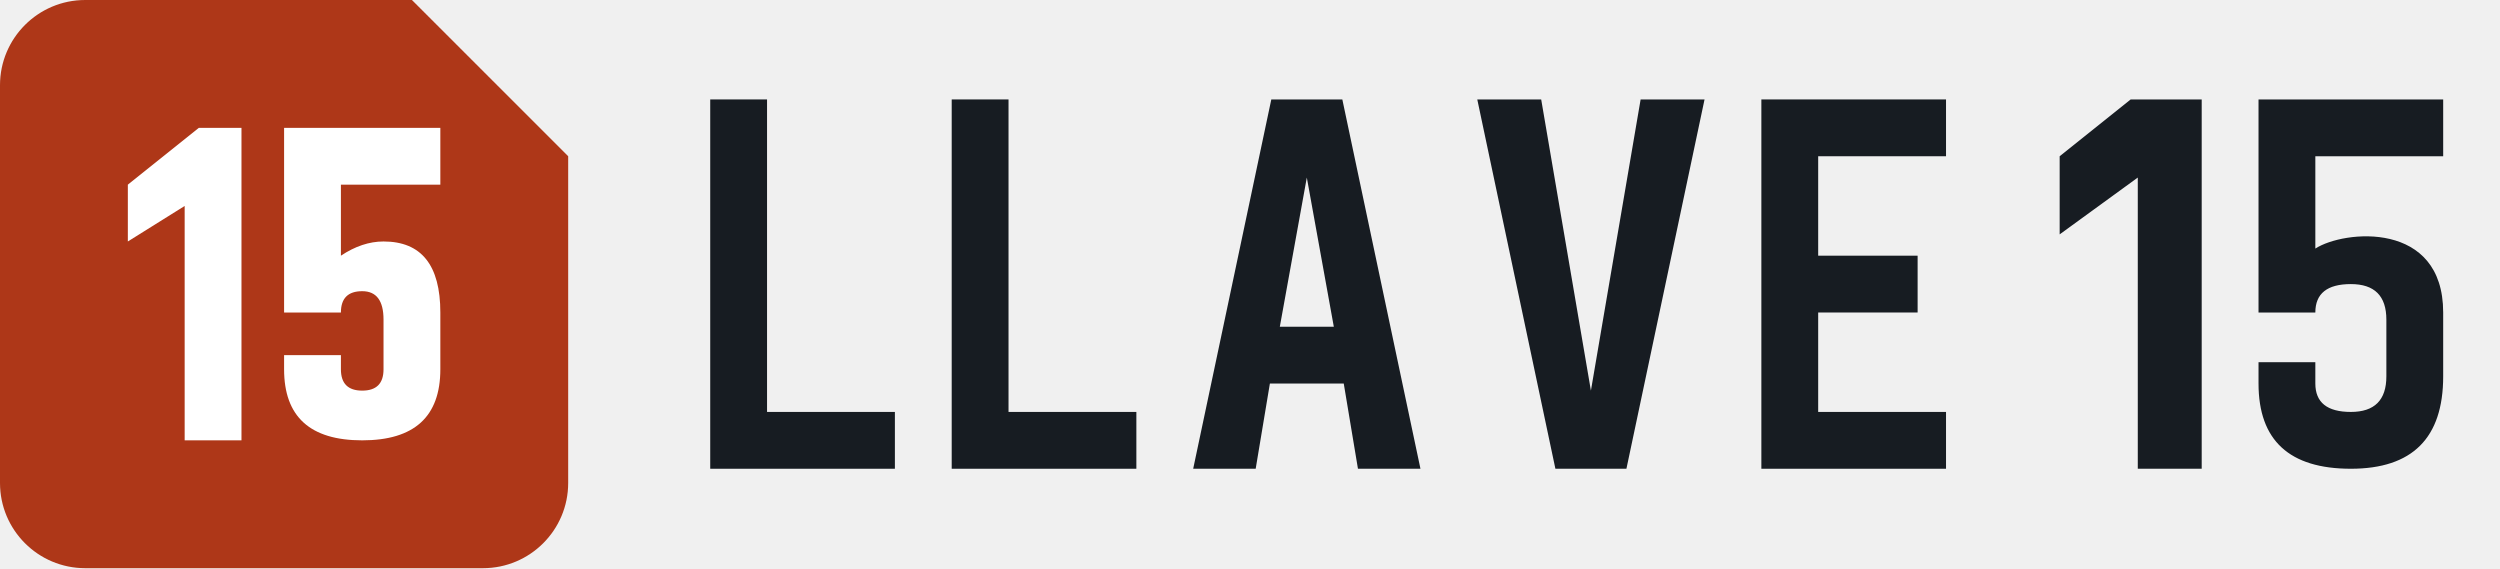
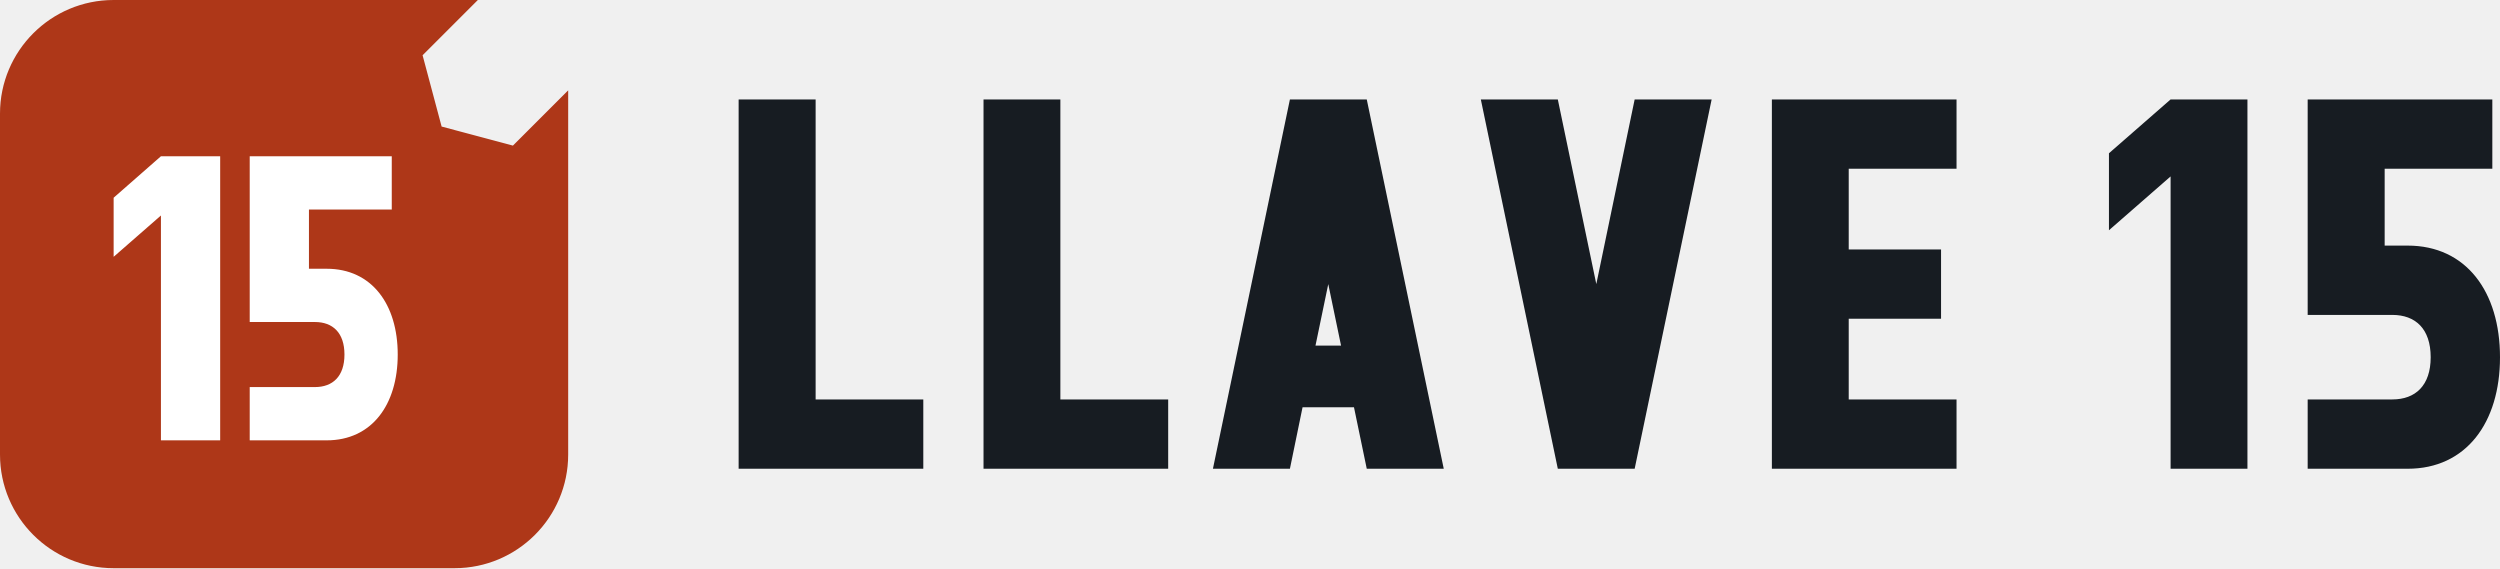
<svg xmlns="http://www.w3.org/2000/svg" viewBox="0 0 176 40" role="img" aria-label="Llave 15">
-   <path fill="#ae3718" d="M6 0H29L40 11V34A6 6 0 0 1 34 40H6A6 6 0 0 1 0 34V6A6 6 0 0 1 6 0Z" />
-   <g fill="#ffffff">
-     <path d="M9 13L14 9H17V31H13V14.5L9 17Z" />
-     <path d="M20 9H31V13H24V18Q25.5 17 27 17Q31 17 31 22V26Q31 31 25.5 31Q20 31 20 26V25H24V26Q24 27.5 25.5 27.5Q27 27.5 27 26V22.5Q27 20.5 25.5 20.5Q24 20.5 24 22H20Z" />
-   </g>
-   <g fill="#171c22">
-     <path d="M50 7H54V29H63V33H50Z" />
-     <path d="M67 7H71V29H80V33H67Z" />
-     <path fill-rule="evenodd" d="M84 33L89.5 7H94.5L100 33H95.6L94.6 27H89.4L88.4 33ZM90.1 23H93.9L92 12.5Z" />
-     <path d="M104 7H108.5L112 27.5L115.5 7H120L114.5 33H109.5Z" />
-     <path d="M124 7H137V11H128V18H135V22H128V29H137V33H124Z" />
-     <path d="M145 11L150 7H155V33H150.5V12.5L145 16.5Z" />
-     <path d="M159 7H172V11H163V17.5C165 16.2 172 15.5 172 22V26.5Q172 33 165.5 33Q159 33 159 27V25.5H163V27Q163 29 165.5 29Q168 29 168 26.5V22.5Q168 20 165.5 20Q163 20 163 22H159Z" />
-   </g>
+   <path fill="#ae3718" d="M8 0 H33.64 L29.75 3.89 L31.09 8.91 L36.11 10.25 L40 6.36 V32 A8 8 0 0 1 32 40 H8 A8 8 0 0 1 0 32 V8 A8 8 0 0 1 8 0 Z" />
+   <path fill="#ffffff" fill-rule="evenodd" d="M11.33 11 L15.5 11 L15.5 31 L11.33 31 L11.33 15.17 L8 18.08 L8 13.92Z M 17.58 11 H 27.58 V 14.75 H 21.75 V 18.92 H 23 C 26.17 18.92 28 21.42 28 24.96 C 28 28.5 26.17 31 23 31 H 17.58 V 27.25 H 22.17 C 23.42 27.25 24.25 26.5 24.25 24.96 C 24.25 23.42 23.42 22.67 22.17 22.67 H 17.58 Z" />
+   <path fill="#171c22" fill-rule="evenodd" d="M52 7 L57.42 7 L57.42 28.12 L65 28.12 L65 33 L52 33Z M69.24 7 L74.65 7 L74.65 28.12 L82.24 28.12 L82.24 33 L69.24 33Z M90.81 7 L96.22 7 L101.64 33 L96.22 33 L95.32 28.67 L91.7 28.67 L90.81 33 L85.39 33Z M93.51 20 L94.41 24.33 L92.61 24.33Z M104.25 7 L109.67 7 L112.38 20 L115.08 7 L120.5 7 L115.08 33 L109.67 33Z M124.74 7 L137.74 7 L137.74 11.88 L130.15 11.88 L130.15 17.56 L136.65 17.56 L136.65 22.44 L130.15 22.44 L130.15 28.12 L137.74 28.12 L137.74 33 L124.74 33Z M152.81 7 L158.22 7 L158.22 33 L152.81 33 L152.81 12.42 L148.47 16.21 L148.47 10.79Z M 162.46 7 H 175.46 V 11.88 H 167.88 V 17.29 H 169.5 C 173.62 17.29 176 20.54 176 25.15 C 176 29.75 173.62 33 169.5 33 H 162.46 V 28.12 H 168.42 C 170.04 28.12 171.12 27.15 171.12 25.15 C 171.12 23.14 170.04 22.17 168.42 22.17 H 162.46 Z" />
</svg>
